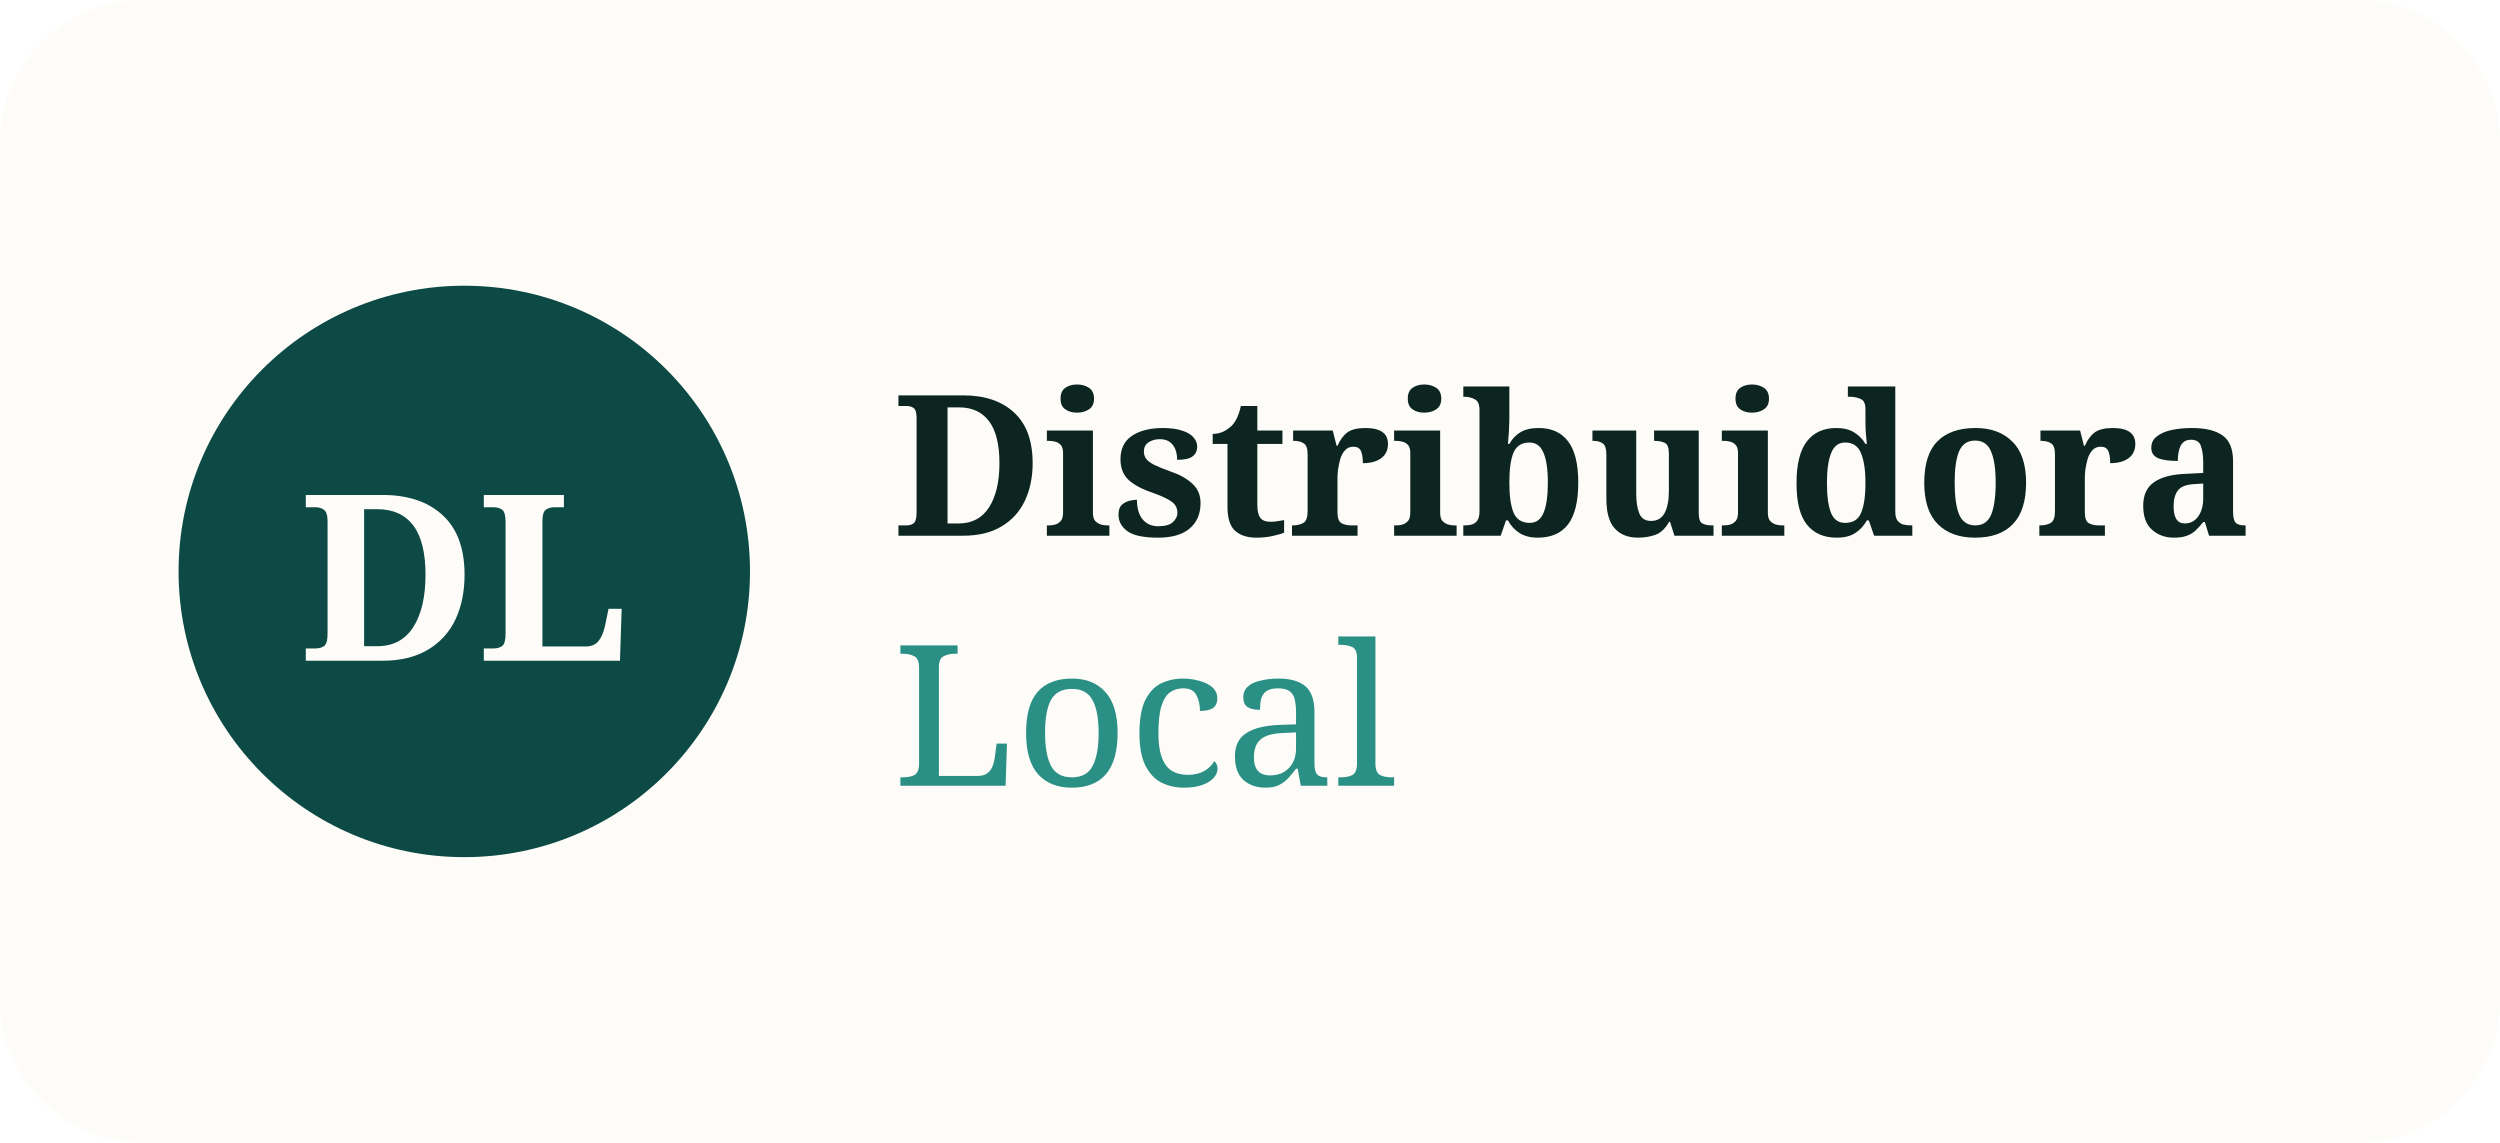
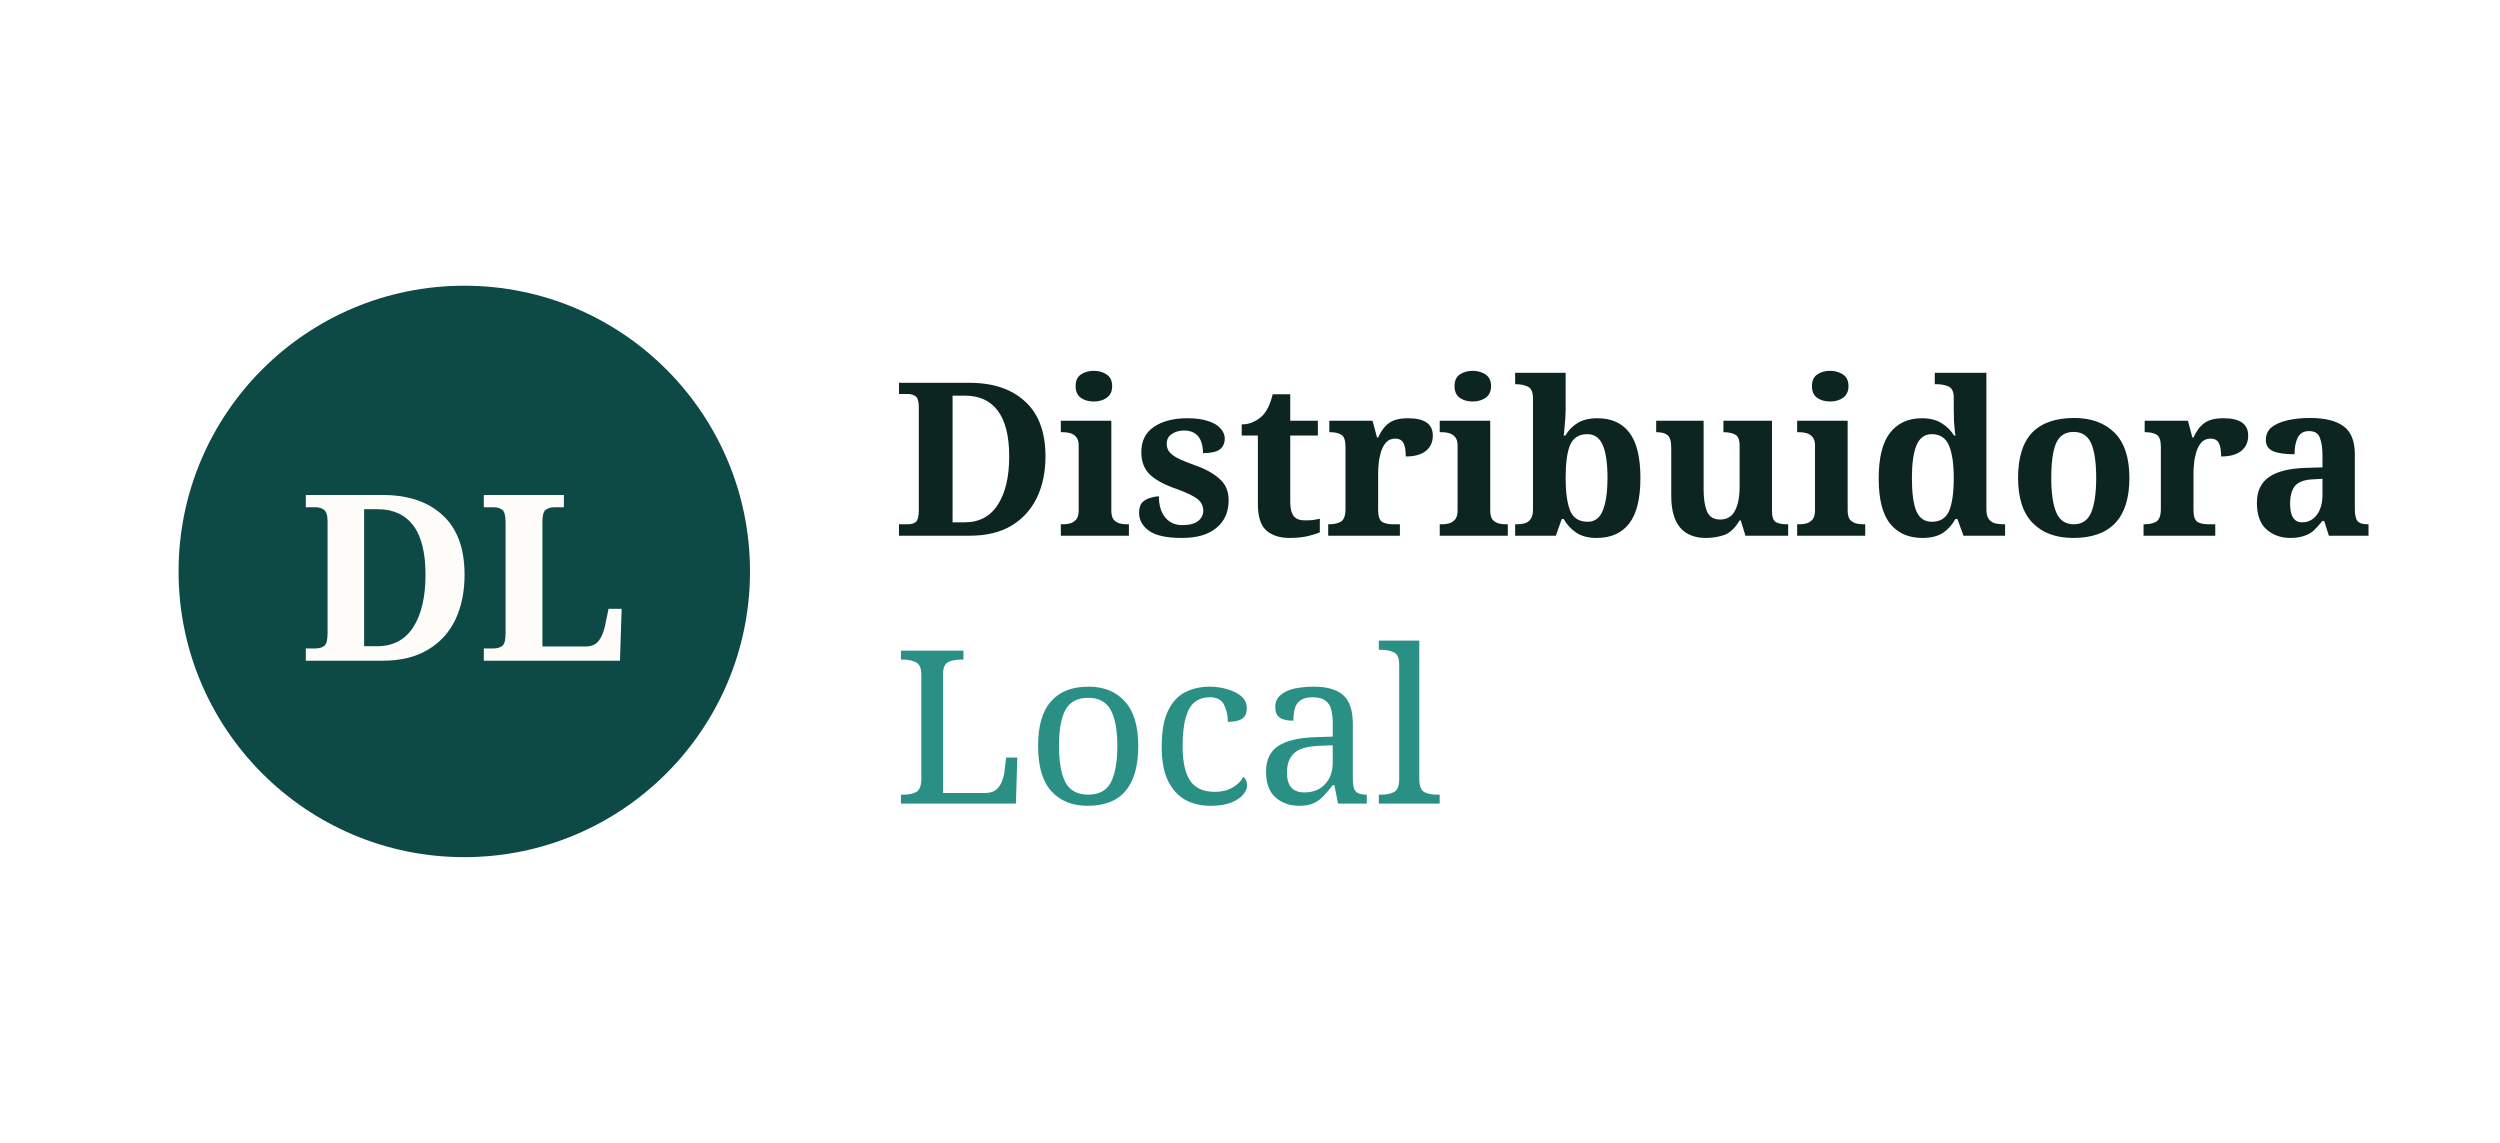
<svg xmlns="http://www.w3.org/2000/svg" viewBox="0 0 140 64" width="140" height="64" role="img" aria-label="Distribuidora Local">
-   <rect width="140" height="64" rx="8" fill="#FDFCF8" />
  <circle cx="26" cy="32" r="16" fill="#0D4A45" />
  <text x="26" y="37" text-anchor="middle" font-family="Georgia, 'Playfair Display', serif" font-size="13" font-weight="700" fill="#FDFCF8">DL</text>
-   <text x="50" y="30" font-family="Georgia, 'Playfair Display', serif" font-size="11" font-weight="600" fill="#0D2520">Distribuidora</text>
-   <text x="50" y="44" font-family="Georgia, 'Playfair Display', serif" font-size="11" fill="#2A8F84">Local</text>
+   <text x="50" y="30" font-family="Georgia, 'Playfair Display', serif" font-size="12" font-weight="600" fill="#0D2520">Distribuidora</text>
+   <text x="50" y="45" font-family="Georgia, 'Playfair Display', serif" font-size="12" fill="#2A8F84">Local</text>
</svg>
